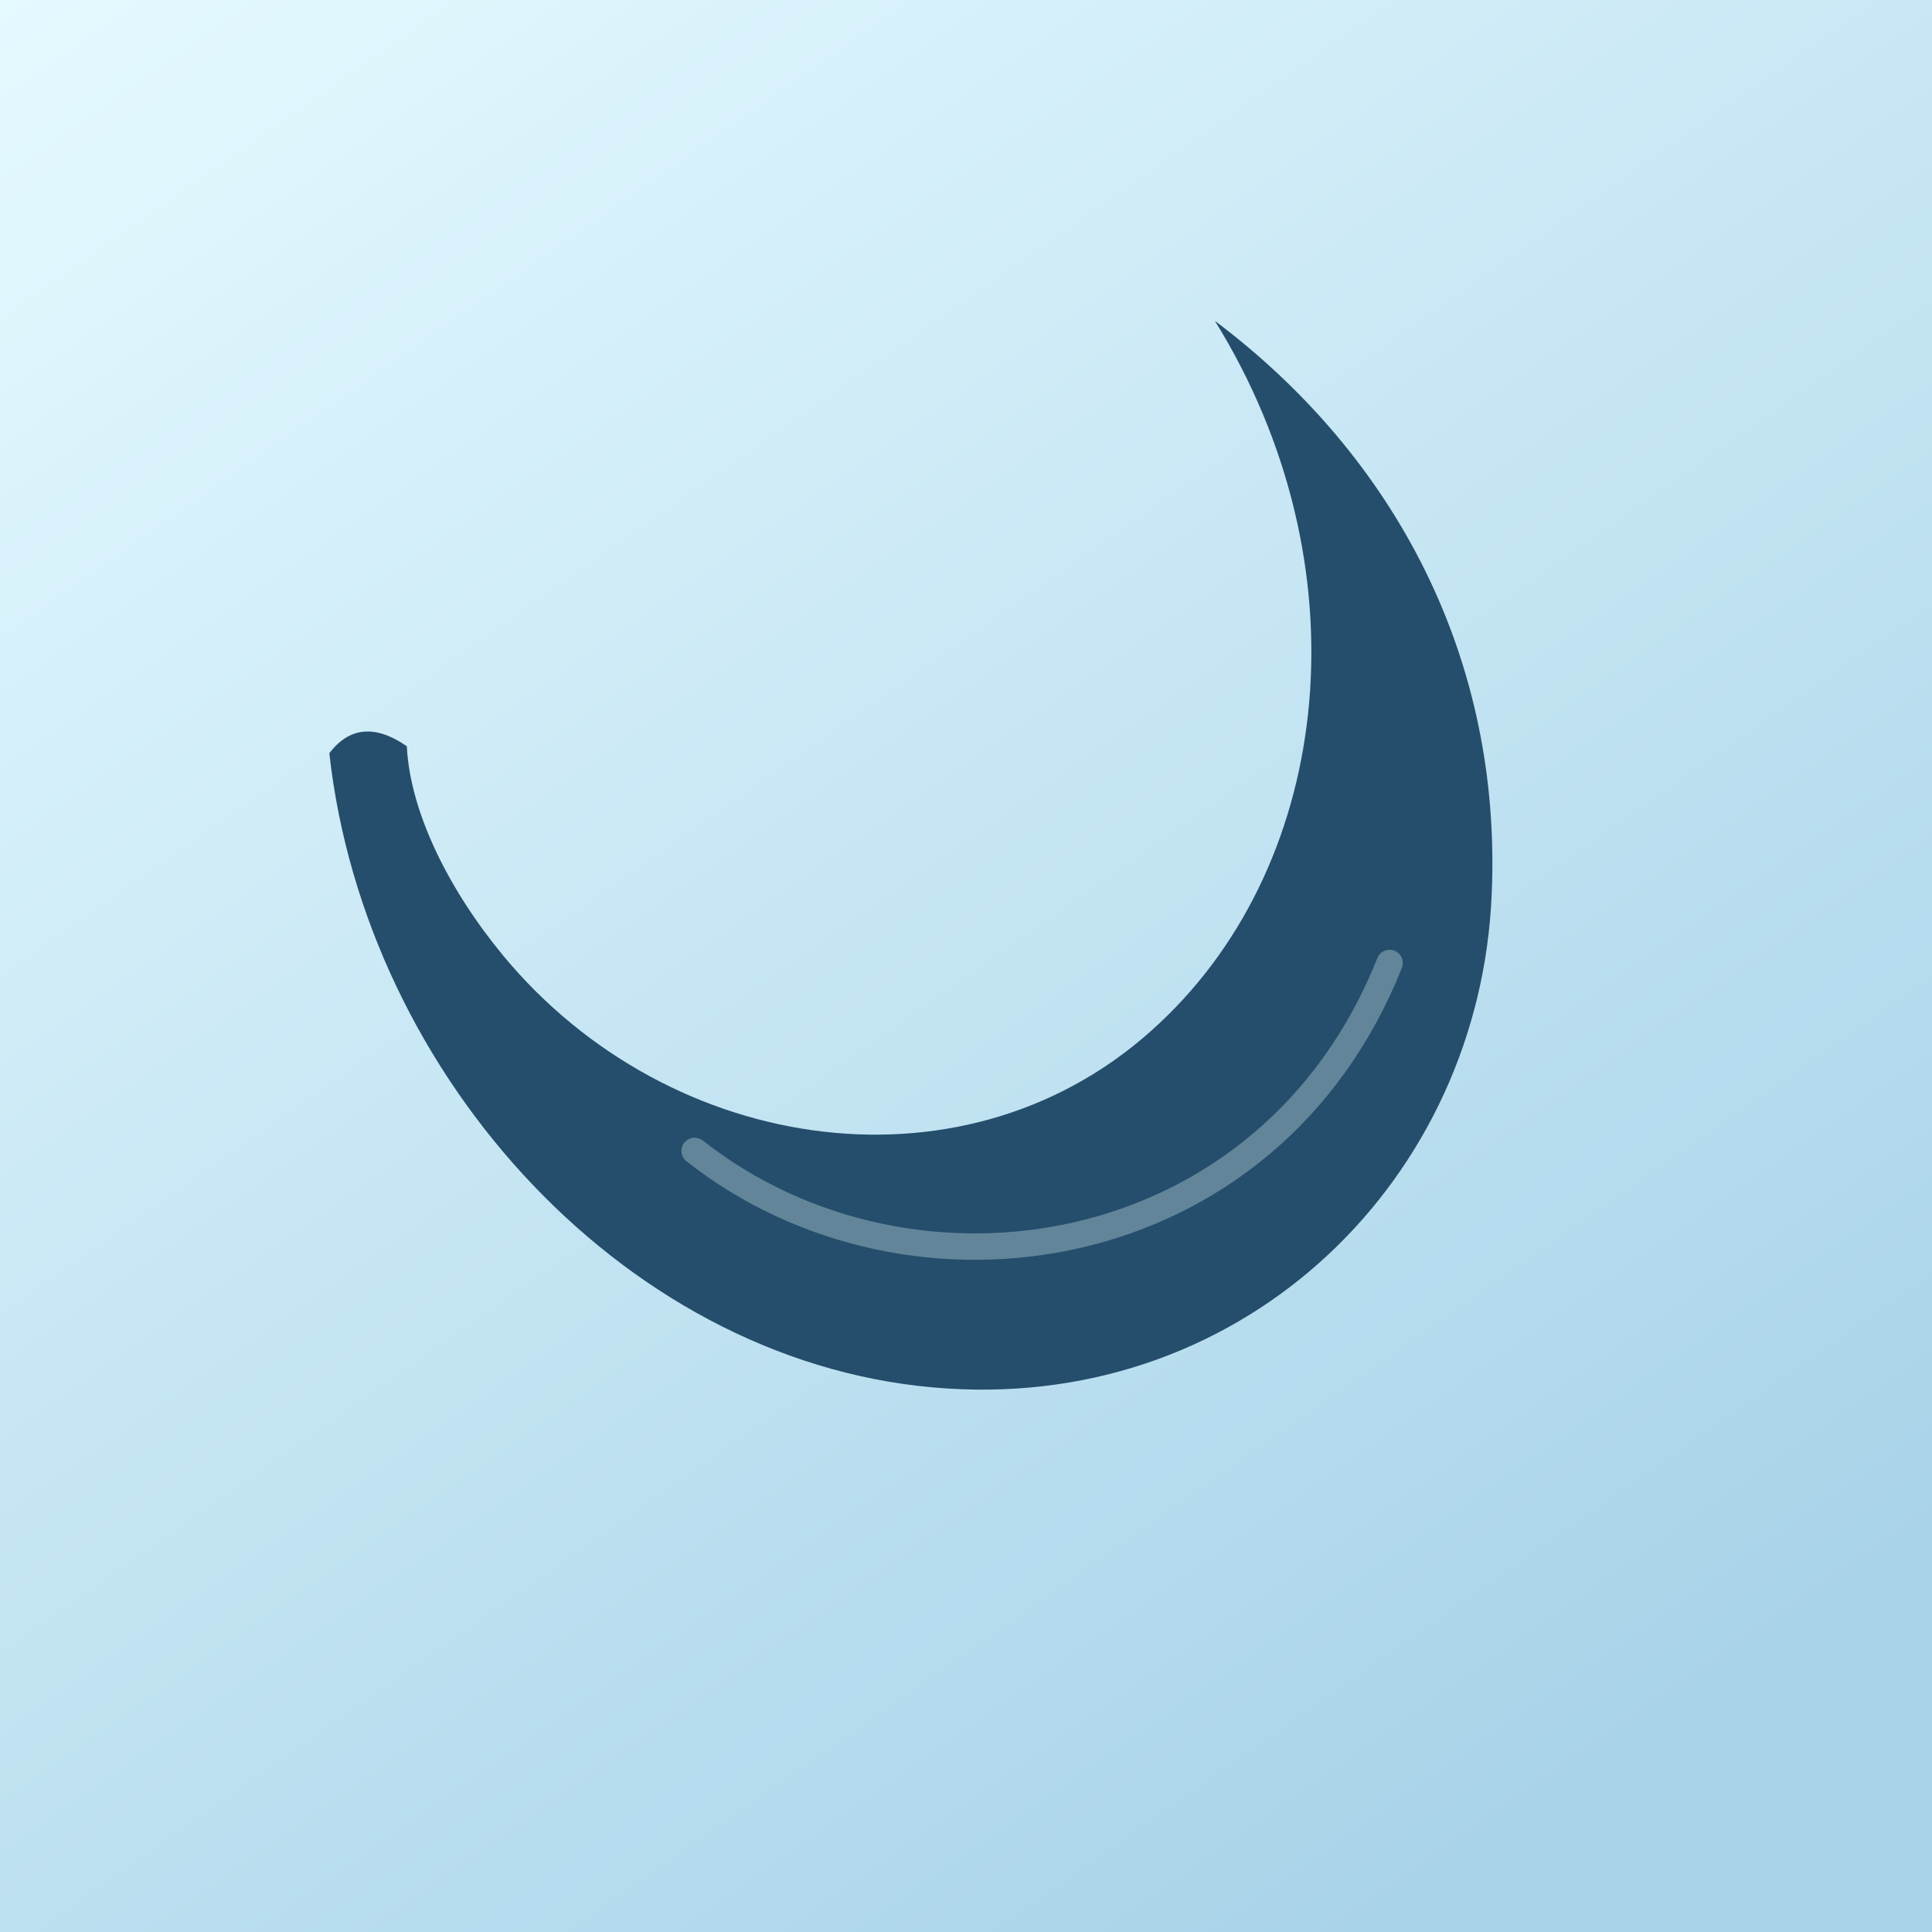
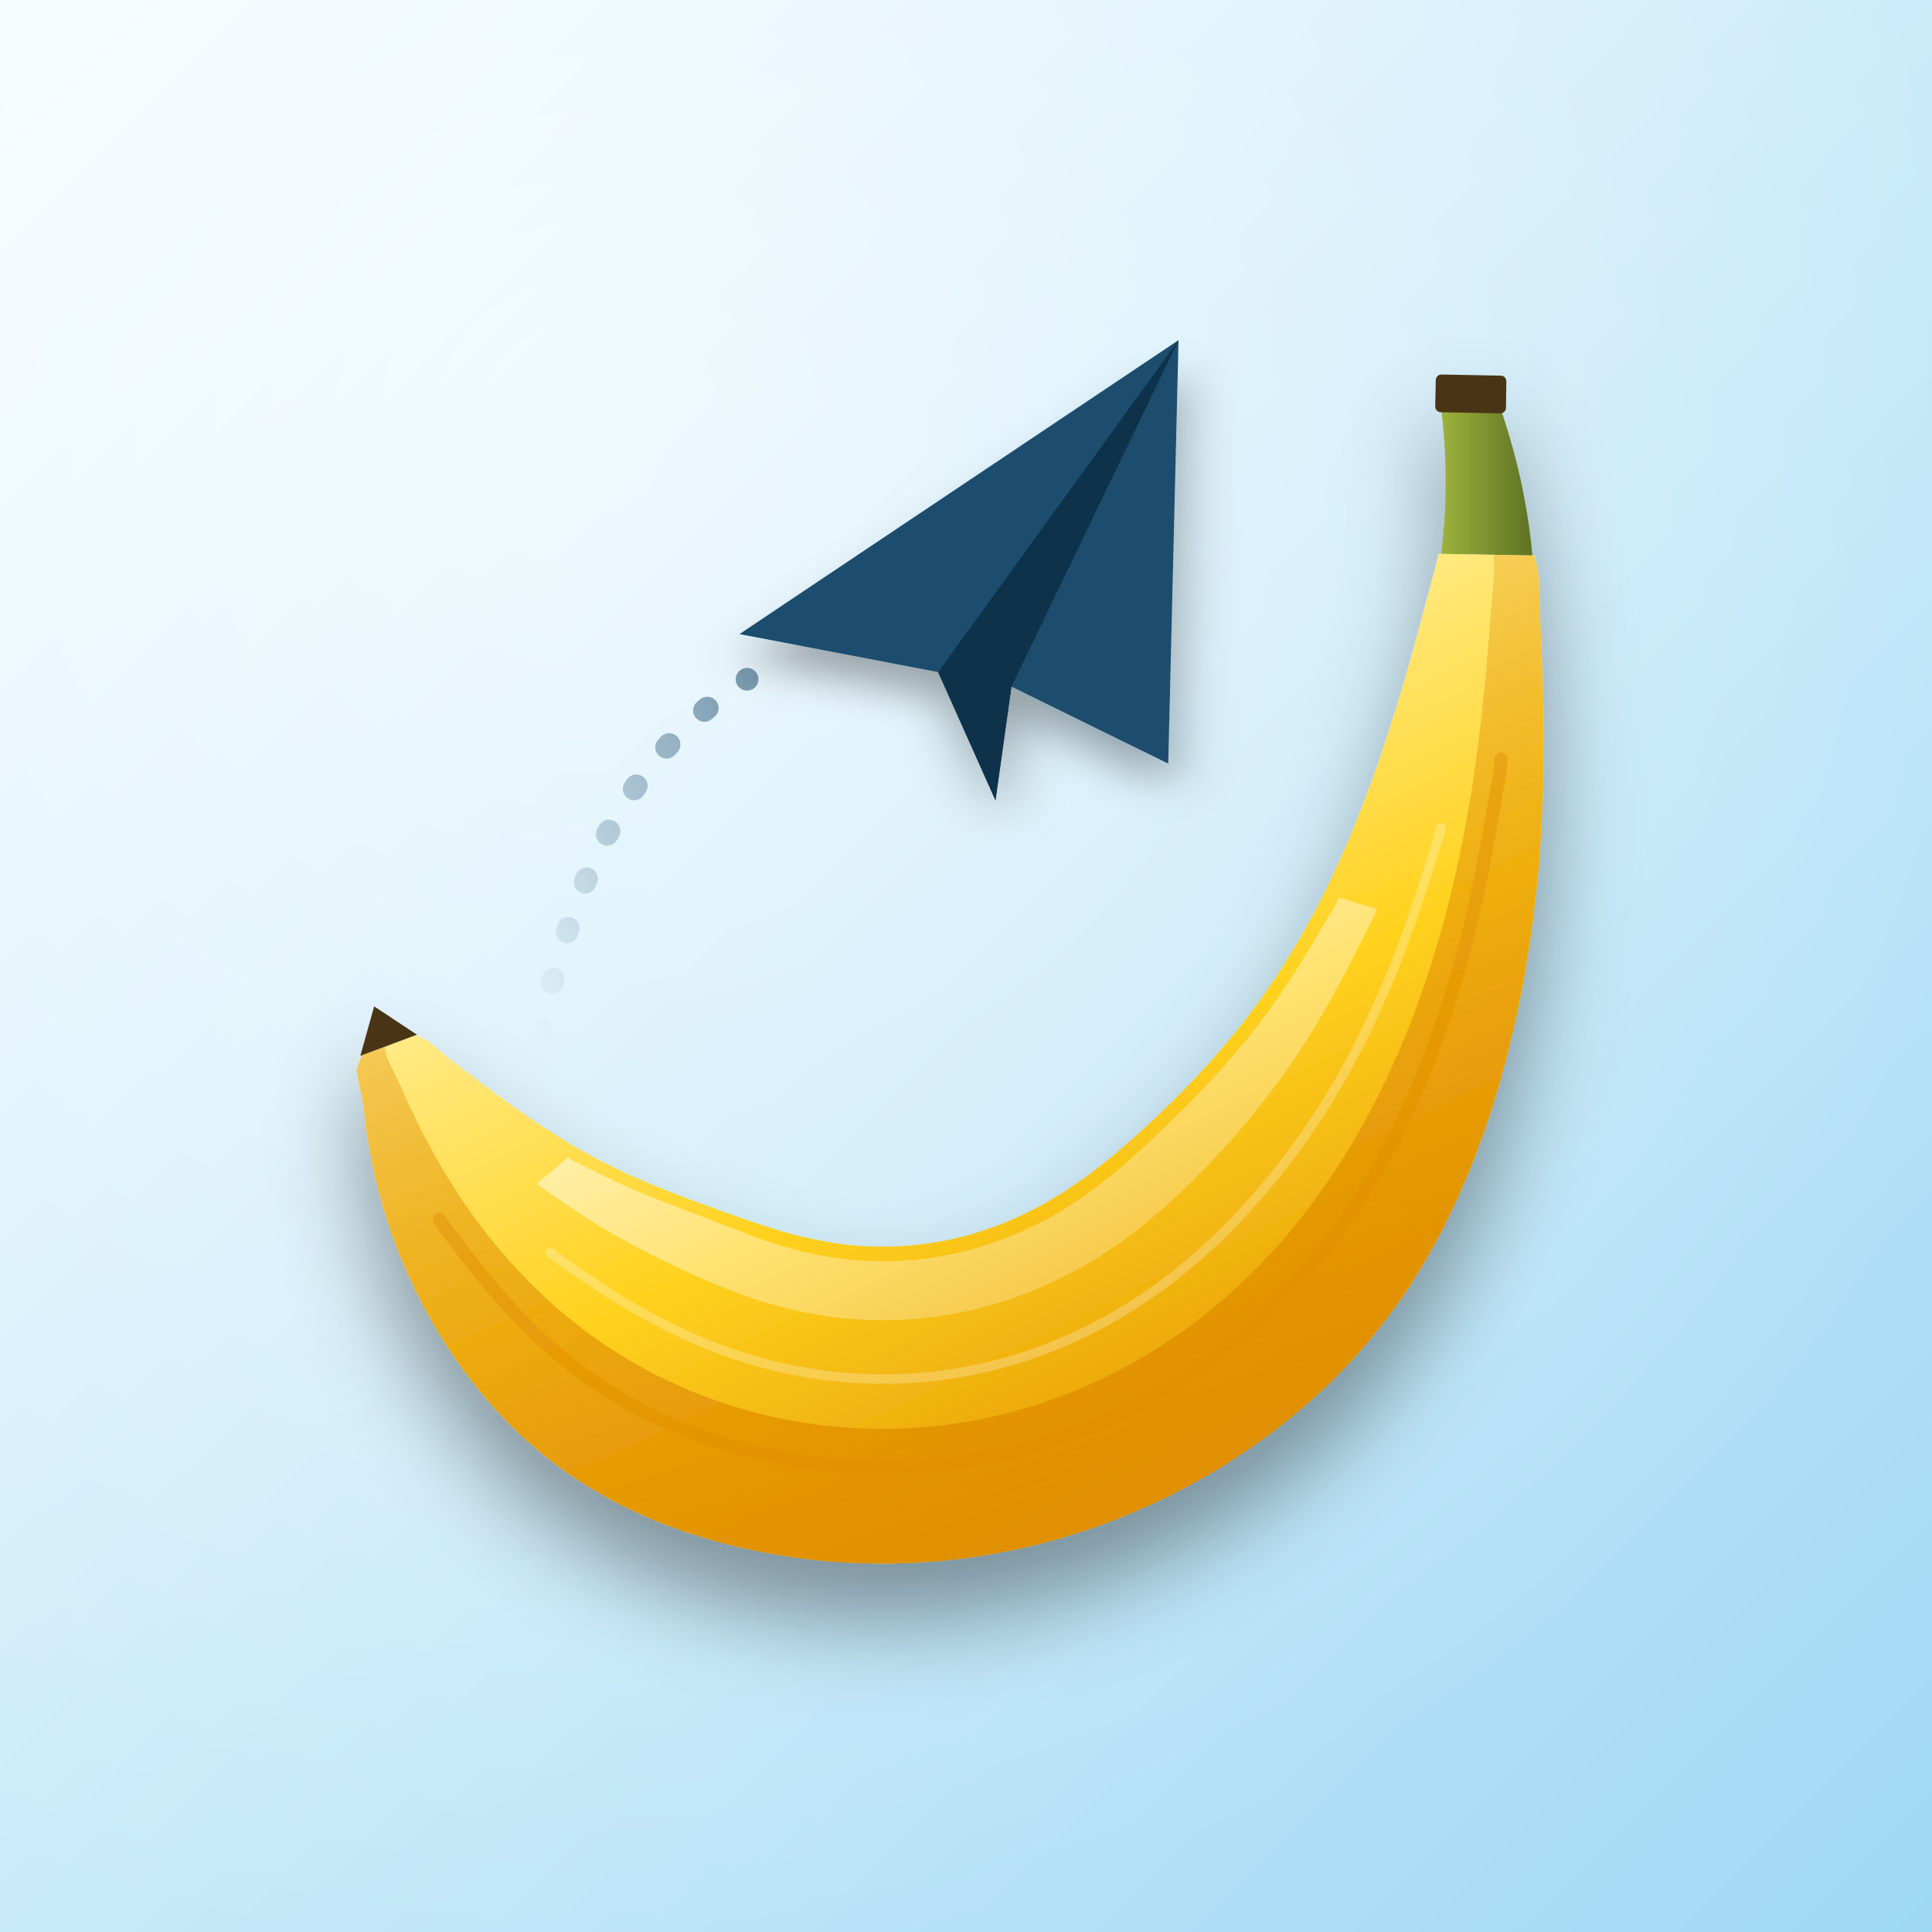
<svg xmlns="http://www.w3.org/2000/svg" width="1024" height="1024" viewBox="0 0 1024 1024">
  <defs>
-     <linearGradient id="bg" x2="0.7" y2="1">
-       <stop stop-color="#E5FAFF" />
-       <stop offset="1" stop-color="#A9D3E9" />
+     <linearGradient id="bg" x1="0" y1="0" x2="1" y2="1">
+       <stop offset="0" stop-color="#F4FCFF" />
+       <stop offset="1" stop-color="#9FD8F4" />
    </linearGradient>
+     <radialGradient id="glow" cx="0.30" cy="0.22" r="0.8">
+       <stop offset="0" stop-color="#FFFFFF" stop-opacity="0.55" />
+       <stop offset="1" stop-color="#FFFFFF" stop-opacity="0" />
+     </radialGradient>
+     <linearGradient id="peel" x1="0.25" y1="0.2" x2="0.7" y2="1">
+       <stop offset="0" stop-color="#FFF5B0" />
+       <stop offset="0.5" stop-color="#FFD21F" />
+       <stop offset="1" stop-color="#E08E00" />
+     </linearGradient>
+     <linearGradient id="under" x1="0" y1="0" x2="0.4" y2="1">
+       <stop offset="0" stop-color="#E08E00" stop-opacity="0" />
+       <stop offset="1" stop-color="#E08E00" stop-opacity="0.85" />
+     </linearGradient>
+     <linearGradient id="hi" x1="0" y1="0" x2="1" y2="1">
+       <stop offset="0" stop-color="#FFFFFF" stop-opacity="0.9" />
+       <stop offset="1" stop-color="#FFFFFF" stop-opacity="0.15" />
+     </linearGradient>
+     <linearGradient id="stemg" x1="0" y1="0" x2="1" y2="0">
+       <stop offset="0" stop-color="#9DB23C" />
+       <stop offset="1" stop-color="#5E7224" />
+     </linearGradient>
+     <linearGradient id="trail" x1="0" y1="1" x2="1" y2="0">
+       <stop offset="0" stop-color="#1D4E6E" stop-opacity="0" />
+       <stop offset="1" stop-color="#1D4E6E" stop-opacity="0.55" />
+     </linearGradient>
+     <filter id="shadow" x="-25%" y="-25%" width="150%" height="160%">
+       <feGaussianBlur in="SourceAlpha" stdDeviation="24" />
+       <feOffset dy="30" />
+       <feComponentTransfer>
+         <feFuncA type="linear" slope="0.38" />
+       </feComponentTransfer>
+       <feMerge>
+         <feMergeNode />
+         <feMergeNode in="SourceGraphic" />
+       </feMerge>
+     </filter>
+     <filter id="pshadow" x="-40%" y="-40%" width="180%" height="190%">
+       <feGaussianBlur in="SourceAlpha" stdDeviation="12" />
+       <feOffset dy="14" />
+       <feComponentTransfer>
+         <feFuncA type="linear" slope="0.32" />
+       </feComponentTransfer>
+       <feMerge>
+         <feMergeNode />
+         <feMergeNode in="SourceGraphic" />
+       </feMerge>
+     </filter>
  </defs>
  <rect width="1024" height="1024" fill="url(#bg)" />
-   <g transform="rotate(-28 512 512)">
-     <path d="M 267 254 C 203 415 255 617 398 705 C 534 789 700 739 776 609 C 839 502 840 381 789 272 C 799 423 711 554 588 587 C 456 623 326 528 298 392 C 289 348 290 302 305 270 Q 291 243 267 254 Z" fill="#244E6B" />
-     <path d="M 339 531 C 398 665 579 728 711 616" fill="none" stroke="#E5FAFF" stroke-opacity="0.32" stroke-width="14" stroke-linecap="round" />
+   <rect width="1024" height="1024" fill="url(#glow)" />
+   <g transform="translate(18 -6)">
+     <g filter="url(#shadow)">
+       <path d="M 745.8 299.6 L 746.7 291.8 L 747.4 284.0 L 747.9 276.2 L 748.1 268.4 L 748.2 260.6 L 748.1 252.8 L 747.8 245.0 L 747.3 237.2 L 746.6 229.4 L 745.7 221.5 L 777.2 222.1 L 779.8 230.0 L 782.2 237.8 L 784.4 245.7 L 786.4 253.5 L 788.2 261.3 L 789.8 269.2 L 791.2 277.0 L 792.4 284.8 L 793.4 292.6 L 794.2 300.4 Z" fill="url(#stemg)" />
+       <path d="M 745.7 221.5 L 777.2 222.1 L 777.4 208.1 L 746.0 207.5 Z" fill="#4A3418" stroke="#4A3418" stroke-width="6" stroke-linejoin="round" />
+       <path d="M 202.3 554.6 L 209.4 558.0 L 220.2 567.3 L 222.3 568.9 L 224.4 570.5 L 229.2 574.0 L 233.7 577.5 L 237.3 580.3 L 241.2 583.1 L 245.3 586.2 L 249.4 589.1 L 253.4 592.0 L 257.4 594.8 L 261.4 597.6 L 265.4 600.3 L 269.4 603.0 L 273.4 605.6 L 277.4 608.1 L 281.4 610.6 L 285.4 613.0 L 289.4 615.3 L 293.3 617.5 L 297.2 619.6 L 301.2 621.7 L 305.1 623.6 L 308.9 625.5 L 312.8 627.4 L 316.6 629.1 L 320.4 630.8 L 324.2 632.4 L 328.0 634.0 L 331.7 635.5 L 335.4 637.0 L 339.0 638.4 L 342.6 639.8 L 346.2 641.2 L 349.8 642.5 L 353.3 643.8 L 356.8 645.1 L 360.2 646.3 L 363.7 647.6 L 367.1 648.8 L 370.4 650.0 L 373.8 651.2 L 377.1 652.3 L 380.4 653.5 L 383.7 654.6 L 386.9 655.6 L 390.2 656.7 L 393.4 657.7 L 396.7 658.7 L 399.9 659.6 L 403.2 660.5 L 406.4 661.3 L 409.7 662.0 L 412.9 662.8 L 416.2 663.4 L 419.4 664.0 L 422.7 664.6 L 425.9 665.1 L 429.2 665.5 L 432.5 665.9 L 435.8 666.2 L 439.1 666.4 L 442.3 666.6 L 445.6 666.7 L 448.9 666.7 L 452.2 666.7 L 455.5 666.7 L 458.8 666.5 L 462.1 666.3 L 465.4 666.0 L 468.7 665.7 L 472.0 665.3 L 475.3 664.8 L 478.6 664.3 L 481.9 663.7 L 485.2 663.0 L 488.5 662.3 L 491.8 661.5 L 495.1 660.7 L 498.3 659.7 L 501.6 658.7 L 504.9 657.6 L 508.1 656.5 L 511.4 655.3 L 514.6 654.0 L 517.9 652.6 L 521.1 651.2 L 524.3 649.7 L 527.6 648.1 L 530.8 646.5 L 534.0 644.8 L 537.2 643.0 L 540.4 641.1 L 543.6 639.1 L 546.8 637.1 L 549.9 635.0 L 553.1 632.8 L 556.3 630.6 L 559.5 628.3 L 562.6 625.8 L 565.8 623.4 L 569.0 620.8 L 572.2 618.2 L 575.4 615.5 L 578.6 612.7 L 581.9 609.9 L 585.1 607.0 L 588.4 604.0 L 591.7 600.9 L 595.1 597.8 L 598.4 594.6 L 601.8 591.3 L 605.2 587.9 L 608.6 584.5 L 612.1 580.9 L 615.6 577.3 L 619.0 573.5 L 622.6 569.7 L 626.1 565.8 L 629.6 561.7 L 633.1 557.5 L 636.6 553.3 L 640.2 548.9 L 643.7 544.3 L 647.2 539.7 L 650.7 534.9 L 654.1 529.9 L 657.6 524.9 L 661.0 519.7 L 664.3 514.3 L 667.7 508.8 L 671.0 503.2 L 674.3 497.4 L 677.5 491.5 L 680.7 485.5 L 683.9 479.2 L 687.0 472.9 L 690.0 466.4 L 693.0 459.8 L 696.0 453.1 L 698.9 446.2 L 701.7 439.2 L 704.5 432.1 L 707.2 424.9 L 709.9 417.6 L 712.5 410.2 L 715.1 402.7 L 717.5 395.2 L 719.9 387.7 L 722.3 380.1 L 724.7 372.2 L 726.9 364.8 L 728.9 357.7 L 731.4 349.0 L 733.8 340.1 L 734.9 336.0 L 736.0 331.9 L 742.1 309.3 L 744.5 299.5 L 795.5 300.5 L 797.5 310.9 L 798.4 336.7 L 798.6 341.4 L 798.8 345.9 L 799.3 356.1 L 799.7 366.1 L 799.9 374.2 L 800.1 382.8 L 800.2 391.9 L 800.2 400.9 L 800.2 409.8 L 800.0 418.7 L 799.7 427.7 L 799.4 436.7 L 798.9 445.6 L 798.3 454.5 L 797.7 463.4 L 796.9 472.3 L 796.0 481.1 L 794.9 489.8 L 793.8 498.5 L 792.6 507.1 L 791.2 515.6 L 789.8 524.1 L 788.2 532.5 L 786.5 540.8 L 784.7 549.0 L 782.8 557.2 L 780.8 565.3 L 778.7 573.2 L 776.5 581.1 L 774.1 589.0 L 771.7 596.7 L 769.1 604.3 L 766.4 611.9 L 763.6 619.3 L 760.7 626.7 L 757.6 633.9 L 754.5 641.1 L 751.2 648.1 L 747.8 655.1 L 744.3 661.9 L 740.6 668.6 L 736.8 675.2 L 732.9 681.6 L 728.9 688.0 L 724.7 694.2 L 720.4 700.2 L 716.0 706.2 L 711.4 711.9 L 706.8 717.6 L 702.0 723.1 L 697.1 728.5 L 692.1 733.7 L 687.0 738.8 L 681.8 743.7 L 676.5 748.5 L 671.1 753.2 L 665.7 757.7 L 660.2 762.1 L 654.5 766.4 L 648.9 770.5 L 643.1 774.5 L 637.3 778.4 L 631.5 782.2 L 625.6 785.8 L 619.6 789.2 L 613.6 792.6 L 607.6 795.8 L 601.5 798.9 L 595.3 801.9 L 589.1 804.7 L 582.9 807.4 L 576.7 810.0 L 570.4 812.5 L 564.1 814.8 L 557.8 817.0 L 551.4 819.0 L 545.1 821.0 L 538.7 822.8 L 532.2 824.5 L 525.8 826.0 L 519.3 827.4 L 512.9 828.7 L 506.4 829.9 L 499.9 830.9 L 493.4 831.9 L 486.9 832.6 L 480.4 833.3 L 473.9 833.8 L 467.4 834.2 L 460.8 834.5 L 454.3 834.7 L 447.8 834.7 L 441.3 834.6 L 434.8 834.4 L 428.4 834.0 L 421.9 833.6 L 415.4 833.0 L 409.0 832.2 L 402.6 831.4 L 396.2 830.4 L 389.8 829.3 L 383.5 828.1 L 377.1 826.8 L 370.8 825.3 L 364.6 823.7 L 358.4 822.0 L 352.2 820.1 L 346.1 818.2 L 340.0 816.0 L 333.9 813.8 L 328.0 811.4 L 322.1 808.8 L 316.2 806.1 L 310.4 803.3 L 304.8 800.3 L 299.2 797.1 L 293.6 793.8 L 288.2 790.4 L 282.9 786.8 L 277.7 783.0 L 272.6 779.1 L 267.6 775.1 L 262.7 770.8 L 257.9 766.5 L 253.3 762.0 L 248.7 757.4 L 244.3 752.6 L 240.0 747.8 L 235.9 742.8 L 231.8 737.7 L 227.9 732.5 L 224.1 727.2 L 220.4 721.8 L 216.9 716.4 L 213.5 710.8 L 210.2 705.2 L 207.1 699.5 L 204.1 693.7 L 201.2 687.9 L 198.5 682.0 L 195.9 676.1 L 193.4 670.2 L 191.1 664.2 L 189.0 658.2 L 187.0 652.1 L 185.1 646.1 L 183.4 640.0 L 181.9 634.0 L 180.4 627.9 L 179.1 621.8 L 178.0 615.9 L 177.0 610.4 L 175.9 603.7 L 175.2 596.7 L 174.7 593.6 L 174.3 590.4 L 170.9 573.2 L 173.7 565.4 Z" fill="url(#peel)" />
+       <path d="M 185.8 560.8 L 187.2 566.7 L 193.8 580.6 L 195.0 583.1 L 196.1 585.6 L 198.5 591.1 L 201.1 596.4 L 203.2 600.8 L 205.5 605.4 L 208.0 610.2 L 210.6 614.9 L 213.1 619.6 L 215.8 624.3 L 218.6 629.0 L 221.5 633.6 L 224.4 638.2 L 227.4 642.7 L 230.5 647.2 L 233.7 651.7 L 237.0 656.1 L 240.3 660.4 L 243.7 664.6 L 247.2 668.8 L 250.8 672.9 L 254.4 677.0 L 258.1 680.9 L 261.8 684.8 L 265.6 688.6 L 269.5 692.3 L 273.4 695.9 L 277.4 699.4 L 281.4 702.9 L 285.6 706.2 L 289.7 709.5 L 293.9 712.7 L 298.2 715.7 L 302.5 718.7 L 306.9 721.6 L 311.3 724.4 L 315.8 727.1 L 320.3 729.7 L 324.8 732.2 L 329.4 734.6 L 334.1 736.9 L 338.8 739.1 L 343.5 741.2 L 348.2 743.3 L 353.0 745.2 L 357.8 747.0 L 362.7 748.7 L 367.6 750.4 L 372.5 751.9 L 377.4 753.3 L 382.4 754.7 L 387.3 755.9 L 392.3 757.1 L 397.4 758.1 L 402.4 759.1 L 407.4 759.9 L 412.5 760.7 L 417.6 761.4 L 422.7 761.9 L 427.8 762.4 L 432.9 762.8 L 438.0 763.1 L 443.2 763.2 L 448.3 763.3 L 453.4 763.3 L 458.6 763.2 L 463.7 763.0 L 468.9 762.6 L 474.0 762.2 L 479.2 761.7 L 484.3 761.1 L 489.4 760.3 L 494.6 759.5 L 499.7 758.6 L 504.8 757.6 L 509.9 756.4 L 515.0 755.2 L 520.1 753.9 L 525.2 752.4 L 530.3 750.9 L 535.3 749.3 L 540.3 747.5 L 545.3 745.7 L 550.3 743.7 L 555.3 741.6 L 560.2 739.5 L 565.2 737.2 L 570.1 734.8 L 574.9 732.4 L 579.8 729.8 L 584.6 727.1 L 589.4 724.3 L 594.1 721.4 L 598.8 718.4 L 603.5 715.2 L 608.2 712.0 L 612.8 708.7 L 617.4 705.2 L 621.9 701.7 L 626.4 698.0 L 630.8 694.3 L 635.2 690.4 L 639.6 686.4 L 643.9 682.3 L 648.1 678.1 L 652.3 673.7 L 656.5 669.3 L 660.6 664.8 L 664.6 660.1 L 668.5 655.3 L 672.5 650.4 L 676.3 645.4 L 680.1 640.3 L 683.8 635.1 L 687.5 629.8 L 691.0 624.3 L 694.6 618.8 L 698.0 613.1 L 701.4 607.4 L 704.7 601.5 L 708.0 595.5 L 711.1 589.4 L 714.2 583.2 L 717.3 576.8 L 720.2 570.4 L 723.1 563.9 L 725.9 557.2 L 728.7 550.5 L 731.3 543.6 L 733.9 536.6 L 736.4 529.6 L 738.8 522.4 L 741.2 515.1 L 743.4 507.7 L 745.6 500.2 L 747.7 492.6 L 749.7 484.9 L 751.6 477.0 L 753.5 469.2 L 755.2 461.2 L 756.9 453.1 L 758.5 445.0 L 759.9 436.8 L 761.4 428.5 L 762.7 420.3 L 763.9 411.9 L 765.0 403.6 L 766.1 395.3 L 767.1 386.9 L 768.0 378.3 L 768.9 370.2 L 769.6 362.5 L 770.4 353.1 L 771.2 343.4 L 771.5 339.1 L 771.9 334.7 L 773.9 310.2 L 773.8 300.1 L 795.5 300.5 L 797.5 310.9 L 798.4 336.7 L 798.6 341.4 L 798.8 345.9 L 799.3 356.1 L 799.7 366.1 L 799.9 374.2 L 800.1 382.8 L 800.2 391.9 L 800.2 400.9 L 800.2 409.8 L 800.0 418.7 L 799.7 427.7 L 799.4 436.7 L 798.9 445.6 L 798.3 454.5 L 797.7 463.4 L 796.9 472.3 L 796.0 481.1 L 794.9 489.8 L 793.8 498.5 L 792.6 507.1 L 791.2 515.6 L 789.8 524.1 L 788.2 532.5 L 786.5 540.8 L 784.7 549.0 L 782.8 557.2 L 780.8 565.3 L 778.7 573.2 L 776.5 581.1 L 774.1 589.0 L 771.7 596.7 L 769.1 604.3 L 766.4 611.9 L 763.6 619.3 L 760.7 626.7 L 757.6 633.9 L 754.5 641.1 L 751.2 648.1 L 747.8 655.1 L 744.3 661.9 L 740.6 668.6 L 736.8 675.2 L 732.9 681.6 L 728.9 688.0 L 724.7 694.2 L 720.4 700.2 L 716.0 706.2 L 711.4 711.9 L 706.8 717.6 L 702.0 723.1 L 697.1 728.5 L 692.1 733.7 L 687.0 738.8 L 681.8 743.7 L 676.5 748.5 L 671.1 753.2 L 665.7 757.7 L 660.2 762.1 L 654.5 766.4 L 648.9 770.5 L 643.1 774.5 L 637.3 778.4 L 631.5 782.2 L 625.6 785.8 L 619.6 789.2 L 613.6 792.6 L 607.6 795.8 L 601.5 798.9 L 595.3 801.9 L 589.1 804.7 L 582.9 807.4 L 576.7 810.0 L 570.4 812.5 L 564.1 814.8 L 557.8 817.0 L 551.4 819.0 L 545.1 821.0 L 538.7 822.8 L 532.2 824.5 L 525.8 826.0 L 519.3 827.4 L 512.9 828.7 L 506.4 829.9 L 499.9 830.9 L 493.4 831.9 L 486.9 832.6 L 480.4 833.3 L 473.9 833.8 L 467.4 834.2 L 460.8 834.5 L 454.3 834.7 L 447.8 834.7 L 441.3 834.6 L 434.8 834.4 L 428.4 834.0 L 421.9 833.6 L 415.4 833.0 L 409.0 832.2 L 402.6 831.4 L 396.2 830.4 L 389.8 829.3 L 383.5 828.1 L 377.1 826.8 L 370.8 825.3 L 364.6 823.7 L 358.4 822.0 L 352.2 820.1 L 346.1 818.2 L 340.0 816.0 L 333.9 813.8 L 328.0 811.4 L 322.1 808.8 L 316.2 806.1 L 310.4 803.3 L 304.8 800.3 L 299.2 797.1 L 293.6 793.8 L 288.2 790.4 L 282.9 786.8 L 277.7 783.0 L 272.6 779.1 L 267.6 775.1 L 262.7 770.8 L 257.9 766.5 L 253.3 762.0 L 248.7 757.4 L 244.3 752.6 L 240.0 747.8 L 235.9 742.8 L 231.8 737.7 L 227.9 732.5 L 224.1 727.2 L 220.4 721.8 L 216.9 716.4 L 213.5 710.8 L 210.2 705.2 L 207.1 699.5 L 204.1 693.7 L 201.2 687.9 L 198.5 682.0 L 195.9 676.1 L 193.4 670.2 L 191.1 664.2 L 189.0 658.2 L 187.0 652.1 L 185.1 646.1 L 183.4 640.0 L 181.9 634.0 L 180.4 627.9 L 179.1 621.8 L 178.0 615.9 L 177.0 610.4 L 175.9 603.7 L 175.2 596.7 L 174.7 593.6 L 174.3 590.4 L 170.9 573.2 L 173.7 565.4 Z" fill="url(#under)" />
+       <path d="M 215.0 652.2 L 217.5 656.4 L 225.3 666.4 L 226.6 668.2 L 228.0 670.0 L 231.0 673.9 L 234.0 677.8 L 236.5 680.9 L 239.2 684.2 L 242.1 687.6 L 245.0 691.0 L 248.0 694.4 L 251.0 697.7 L 254.1 701.1 L 257.2 704.4 L 260.4 707.7 L 263.7 710.9 L 267.0 714.1 L 270.4 717.3 L 273.9 720.3 L 277.4 723.4 L 281.0 726.4 L 284.6 729.3 L 288.3 732.1 L 292.0 734.9 L 295.8 737.5 L 299.6 740.2 L 303.4 742.7 L 307.4 745.1 L 311.3 747.5 L 315.3 749.8 L 319.4 752.0 L 323.4 754.2 L 327.5 756.2 L 331.7 758.2 L 335.9 760.1 L 340.1 761.9 L 344.3 763.6 L 348.6 765.3 L 352.9 766.9 L 357.2 768.4 L 361.6 769.9 L 365.9 771.2 L 370.3 772.5 L 374.7 773.8 L 379.2 774.9 L 383.6 776.0 L 388.1 777.0 L 392.5 778.0 L 397.0 778.8 L 401.5 779.6 L 406.0 780.4 L 410.5 781.0 L 415.1 781.6 L 419.6 782.1 L 424.2 782.6 L 428.7 783.0 L 433.3 783.3 L 437.9 783.5 L 442.4 783.6 L 447.0 783.7 L 451.6 783.7 L 456.2 783.7 L 460.8 783.5 L 465.4 783.3 L 470.0 783.0 L 474.5 782.7 L 479.1 782.2 L 483.7 781.7 L 488.3 781.1 L 492.9 780.5 L 497.5 779.8 L 502.0 779.0 L 506.6 778.1 L 511.2 777.1 L 515.7 776.1 L 520.3 775.0 L 524.8 773.8 L 529.3 772.5 L 533.8 771.2 L 538.3 769.8 L 542.8 768.3 L 547.3 766.7 L 551.8 765.1 L 556.2 763.4 L 560.6 761.6 L 565.1 759.7 L 569.4 757.8 L 573.8 755.8 L 578.2 753.7 L 582.5 751.5 L 586.8 749.2 L 591.1 746.9 L 595.4 744.5 L 599.6 742.0 L 603.9 739.5 L 608.1 736.8 L 612.2 734.1 L 616.4 731.3 L 620.5 728.4 L 624.6 725.5 L 628.6 722.5 L 632.6 719.3 L 636.6 716.2 L 640.6 712.9 L 644.5 709.5 L 648.4 706.1 L 652.2 702.6 L 656.0 699.0 L 659.7 695.3 L 663.4 691.6 L 667.1 687.7 L 670.7 683.8 L 674.2 679.8 L 677.7 675.7 L 681.2 671.5 L 684.5 667.3 L 687.9 662.9 L 691.1 658.5 L 694.4 654.0 L 697.5 649.4 L 700.6 644.7 L 703.7 640.0 L 706.6 635.2 L 709.6 630.2 L 712.4 625.3 L 715.2 620.2 L 718.0 615.1 L 720.7 609.9 L 723.3 604.6 L 725.9 599.2 L 728.4 593.8 L 730.9 588.3 L 733.3 582.7 L 735.6 577.1 L 737.9 571.4 L 740.2 565.6 L 742.3 559.8 L 744.4 553.9 L 746.5 547.9 L 748.5 541.9 L 750.4 535.8 L 752.3 529.7 L 754.1 523.5 L 755.9 517.3 L 757.6 511.0 L 759.2 504.8 L 760.8 498.5 L 762.3 492.1 L 763.7 485.8 L 765.1 479.6 L 766.4 473.2 L 767.7 466.8 L 768.9 460.7 L 770.0 454.9 L 771.3 447.8 L 772.5 440.6 L 773.1 437.3 L 773.7 434.0 L 776.9 415.7 L 777.6 408.2" fill="none" stroke="#E08E00" stroke-opacity="0.45" stroke-width="7" stroke-linecap="round" />
+       <path d="M 273.6 669.8 L 276.5 672.1 L 284.3 677.6 L 285.7 678.6 L 287.1 679.6 L 290.2 681.7 L 293.3 683.8 L 295.8 685.5 L 298.5 687.3 L 301.3 689.2 L 304.2 691.0 L 307.0 692.8 L 309.9 694.6 L 312.8 696.4 L 315.8 698.1 L 318.8 699.9 L 321.8 701.6 L 324.9 703.3 L 327.9 704.9 L 331.0 706.5 L 334.1 708.1 L 337.2 709.7 L 340.4 711.2 L 343.5 712.7 L 346.7 714.2 L 349.9 715.6 L 353.1 716.9 L 356.3 718.3 L 359.5 719.5 L 362.7 720.8 L 365.9 722.0 L 369.2 723.1 L 372.5 724.3 L 375.7 725.3 L 379.0 726.3 L 382.3 727.3 L 385.6 728.2 L 388.9 729.1 L 392.2 730.0 L 395.6 730.8 L 398.9 731.5 L 402.3 732.2 L 405.6 732.8 L 409.0 733.4 L 412.4 734.0 L 415.7 734.5 L 419.1 735.0 L 422.5 735.4 L 425.9 735.7 L 429.3 736.1 L 432.7 736.3 L 436.1 736.5 L 439.5 736.7 L 443.0 736.8 L 446.4 736.9 L 449.8 736.9 L 453.2 736.9 L 456.7 736.9 L 460.1 736.7 L 463.5 736.6 L 466.9 736.3 L 470.4 736.1 L 473.8 735.8 L 477.2 735.4 L 480.6 735.0 L 484.1 734.5 L 487.5 734.0 L 490.9 733.4 L 494.3 732.8 L 497.7 732.2 L 501.1 731.4 L 504.6 730.7 L 508.0 729.9 L 511.3 729.0 L 514.7 728.1 L 518.1 727.1 L 521.5 726.1 L 524.9 725.0 L 528.2 723.9 L 531.6 722.7 L 534.9 721.5 L 538.3 720.2 L 541.6 718.9 L 544.9 717.5 L 548.2 716.1 L 551.5 714.6 L 554.8 713.0 L 558.1 711.5 L 561.4 709.8 L 564.6 708.1 L 567.9 706.4 L 571.1 704.6 L 574.3 702.7 L 577.5 700.8 L 580.7 698.8 L 583.9 696.8 L 587.0 694.7 L 590.2 692.6 L 593.3 690.4 L 596.4 688.2 L 599.5 685.9 L 602.6 683.6 L 605.7 681.2 L 608.7 678.7 L 611.8 676.2 L 614.8 673.6 L 617.8 671.0 L 620.8 668.3 L 623.7 665.6 L 626.7 662.8 L 629.6 660.0 L 632.5 657.1 L 635.4 654.2 L 638.3 651.2 L 641.1 648.1 L 644.0 645.0 L 646.8 641.9 L 649.6 638.6 L 652.4 635.4 L 655.2 632.0 L 657.9 628.7 L 660.7 625.2 L 663.4 621.7 L 666.1 618.2 L 668.7 614.6 L 671.4 610.9 L 674.0 607.2 L 676.6 603.4 L 679.2 599.5 L 681.7 595.6 L 684.3 591.7 L 686.8 587.6 L 689.2 583.5 L 691.7 579.4 L 694.1 575.1 L 696.4 570.9 L 698.8 566.5 L 701.1 562.1 L 703.4 557.7 L 705.6 553.1 L 707.8 548.6 L 710.0 543.9 L 712.1 539.3 L 714.2 534.5 L 716.3 529.8 L 718.3 524.9 L 720.3 520.1 L 722.2 515.3 L 724.1 510.4 L 725.9 505.5 L 727.7 500.6 L 729.5 495.7 L 731.2 490.7 L 732.8 485.9 L 734.3 481.4 L 736.2 475.9 L 738.0 470.2 L 738.8 467.7 L 739.6 465.1 L 744.2 450.7 L 745.7 444.8" fill="none" stroke="#FFFFFF" stroke-opacity="0.25" stroke-width="5" stroke-linecap="round" />
+       <path d="M 283.1 619.5 L 286.0 621.3 L 293.6 625.1 L 295.0 625.8 L 296.3 626.4 L 299.3 627.9 L 302.2 629.4 L 304.7 630.5 L 307.2 631.7 L 309.9 633.0 L 312.6 634.2 L 315.3 635.4 L 318.0 636.6 L 320.7 637.8 L 323.4 638.9 L 326.2 640.0 L 328.9 641.1 L 331.6 642.2 L 334.4 643.3 L 337.1 644.3 L 339.8 645.4 L 342.5 646.4 L 345.1 647.4 L 347.8 648.4 L 350.4 649.4 L 353.1 650.4 L 355.7 651.4 L 358.2 652.4 L 360.8 653.4 L 363.3 654.4 L 365.9 655.4 L 368.4 656.4 L 370.9 657.3 L 373.4 658.3 L 375.9 659.2 L 378.3 660.2 L 380.8 661.1 L 383.3 662.0 L 385.7 662.8 L 388.2 663.7 L 390.6 664.5 L 393.1 665.3 L 395.6 666.1 L 398.0 666.8 L 400.5 667.5 L 403.0 668.2 L 405.5 668.9 L 407.9 669.5 L 410.4 670.0 L 412.9 670.6 L 415.4 671.1 L 417.9 671.6 L 420.4 672.0 L 422.9 672.4 L 425.5 672.8 L 428.0 673.1 L 430.5 673.4 L 433.0 673.7 L 435.6 673.9 L 438.1 674.1 L 440.6 674.2 L 443.2 674.3 L 445.7 674.4 L 448.2 674.5 L 450.8 674.5 L 453.3 674.4 L 455.9 674.4 L 458.4 674.3 L 460.9 674.1 L 463.5 674.0 L 466.0 673.7 L 468.6 673.5 L 471.1 673.2 L 473.7 672.9 L 476.2 672.5 L 478.7 672.1 L 481.3 671.7 L 483.8 671.2 L 486.3 670.7 L 488.9 670.2 L 491.4 669.6 L 493.9 669.0 L 496.5 668.3 L 499.0 667.6 L 501.5 666.9 L 504.0 666.1 L 506.5 665.3 L 509.0 664.4 L 511.6 663.5 L 514.1 662.6 L 516.6 661.6 L 519.0 660.6 L 521.5 659.6 L 524.0 658.5 L 526.5 657.3 L 529.0 656.1 L 531.5 654.9 L 533.9 653.7 L 536.4 652.4 L 538.9 651.0 L 541.3 649.6 L 543.7 648.2 L 546.2 646.7 L 548.6 645.2 L 551.0 643.6 L 553.5 642.0 L 555.9 640.4 L 558.3 638.7 L 560.7 636.9 L 563.1 635.1 L 565.5 633.3 L 567.9 631.4 L 570.3 629.5 L 572.7 627.6 L 575.1 625.6 L 577.5 623.5 L 579.9 621.4 L 582.3 619.3 L 584.7 617.1 L 587.1 614.9 L 589.5 612.7 L 592.0 610.4 L 594.4 608.1 L 596.9 605.8 L 599.4 603.4 L 601.9 601.0 L 604.4 598.5 L 606.9 596.0 L 609.5 593.5 L 612.1 590.9 L 614.7 588.2 L 617.3 585.6 L 619.9 582.8 L 622.5 580.1 L 625.2 577.2 L 627.8 574.3 L 630.5 571.4 L 633.1 568.4 L 635.8 565.3 L 638.4 562.2 L 641.0 559.0 L 643.7 555.8 L 646.3 552.5 L 648.9 549.1 L 651.4 545.7 L 654.0 542.2 L 656.5 538.7 L 659.0 535.2 L 661.5 531.6 L 663.9 528.0 L 666.3 524.4 L 668.7 520.7 L 671.1 516.9 L 673.3 513.3 L 675.4 509.9 L 677.9 505.7 L 680.5 501.3 L 681.7 499.4 L 682.8 497.4 L 689.4 486.4 L 691.7 481.7 L 711.7 487.8 L 709.7 492.8 L 703.6 504.7 L 702.6 506.9 L 701.5 509.0 L 699.1 513.7 L 696.8 518.3 L 694.8 522.0 L 692.8 525.9 L 690.6 530.0 L 688.3 534.1 L 686.1 538.0 L 683.8 542.0 L 681.5 546.0 L 679.1 549.9 L 676.7 553.8 L 674.3 557.7 L 671.8 561.5 L 669.4 565.3 L 666.8 569.0 L 664.3 572.6 L 661.8 576.3 L 659.2 579.8 L 656.6 583.3 L 654.0 586.7 L 651.4 590.1 L 648.7 593.4 L 646.1 596.7 L 643.5 599.9 L 640.8 603.0 L 638.1 606.1 L 635.5 609.2 L 632.8 612.2 L 630.2 615.1 L 627.5 618.0 L 624.8 620.8 L 622.2 623.7 L 619.5 626.4 L 616.8 629.1 L 614.2 631.8 L 611.5 634.4 L 608.9 637.0 L 606.2 639.5 L 603.5 642.0 L 600.8 644.4 L 598.1 646.8 L 595.4 649.1 L 592.7 651.4 L 590.0 653.7 L 587.3 655.9 L 584.6 658.0 L 581.9 660.1 L 579.1 662.2 L 576.4 664.2 L 573.6 666.1 L 570.8 668.0 L 568.0 669.9 L 565.2 671.7 L 562.4 673.4 L 559.6 675.1 L 556.8 676.8 L 553.9 678.4 L 551.1 679.9 L 548.2 681.4 L 545.3 682.9 L 542.5 684.3 L 539.6 685.7 L 536.7 687.0 L 533.8 688.3 L 530.9 689.5 L 528.0 690.7 L 525.1 691.8 L 522.2 692.9 L 519.2 694.0 L 516.3 695.0 L 513.3 695.9 L 510.4 696.8 L 507.5 697.7 L 504.5 698.5 L 501.5 699.3 L 498.6 700.0 L 495.6 700.7 L 492.6 701.3 L 489.7 701.9 L 486.7 702.5 L 483.7 703.0 L 480.7 703.4 L 477.8 703.9 L 474.8 704.2 L 471.8 704.6 L 468.8 704.9 L 465.8 705.1 L 462.8 705.3 L 459.8 705.5 L 456.9 705.6 L 453.9 705.7 L 450.9 705.7 L 447.9 705.7 L 444.9 705.6 L 442.0 705.6 L 439.0 705.4 L 436.0 705.2 L 433.0 705.0 L 430.1 704.8 L 427.1 704.5 L 424.2 704.1 L 421.2 703.7 L 418.2 703.3 L 415.3 702.8 L 412.4 702.3 L 409.4 701.8 L 406.5 701.2 L 403.6 700.5 L 400.7 699.9 L 397.8 699.1 L 394.9 698.4 L 392.0 697.6 L 389.1 696.8 L 386.2 695.9 L 383.3 695.0 L 380.5 694.0 L 377.6 693.0 L 374.8 692.0 L 371.9 691.0 L 369.1 689.9 L 366.3 688.8 L 363.4 687.6 L 360.6 686.5 L 357.8 685.3 L 354.9 684.0 L 352.1 682.8 L 349.3 681.5 L 346.4 680.2 L 343.6 678.9 L 340.8 677.6 L 337.9 676.2 L 335.1 674.9 L 332.2 673.5 L 329.4 672.1 L 326.5 670.6 L 323.7 669.1 L 320.8 667.7 L 318.0 666.2 L 315.1 664.6 L 312.3 663.1 L 309.5 661.5 L 306.7 659.9 L 303.9 658.3 L 301.1 656.6 L 298.4 654.9 L 295.7 653.3 L 293.0 651.6 L 290.3 649.8 L 287.8 648.2 L 285.4 646.6 L 282.4 644.6 L 279.5 642.6 L 278.2 641.7 L 276.8 640.7 L 269.3 635.6 L 266.5 633.3 Z" fill="url(#hi)" opacity="0.75" />
+       <path d="M 203.0 554.4 L 180.3 539.4 L 173.0 565.6 Z" fill="#4A3418" />
+     </g>
+     <path d="M 268 554 C 288 464 318 404 378 366" fill="none" stroke="url(#trail)" stroke-width="12" stroke-linecap="round" stroke-dasharray="2 26" />
+     <g filter="url(#pshadow)" transform="translate(348 220) rotate(-12) scale(1.04)">
+       <path d="M 0 120 L 250 20 L 200 230 L 130 175 L 110 230 L 95 160 Z" fill="#1D4E6E" />
+       <path d="M 95 160 L 250 20 L 130 175 L 110 230 Z" fill="#0E3048" />
+     </g>
  </g>
</svg>
